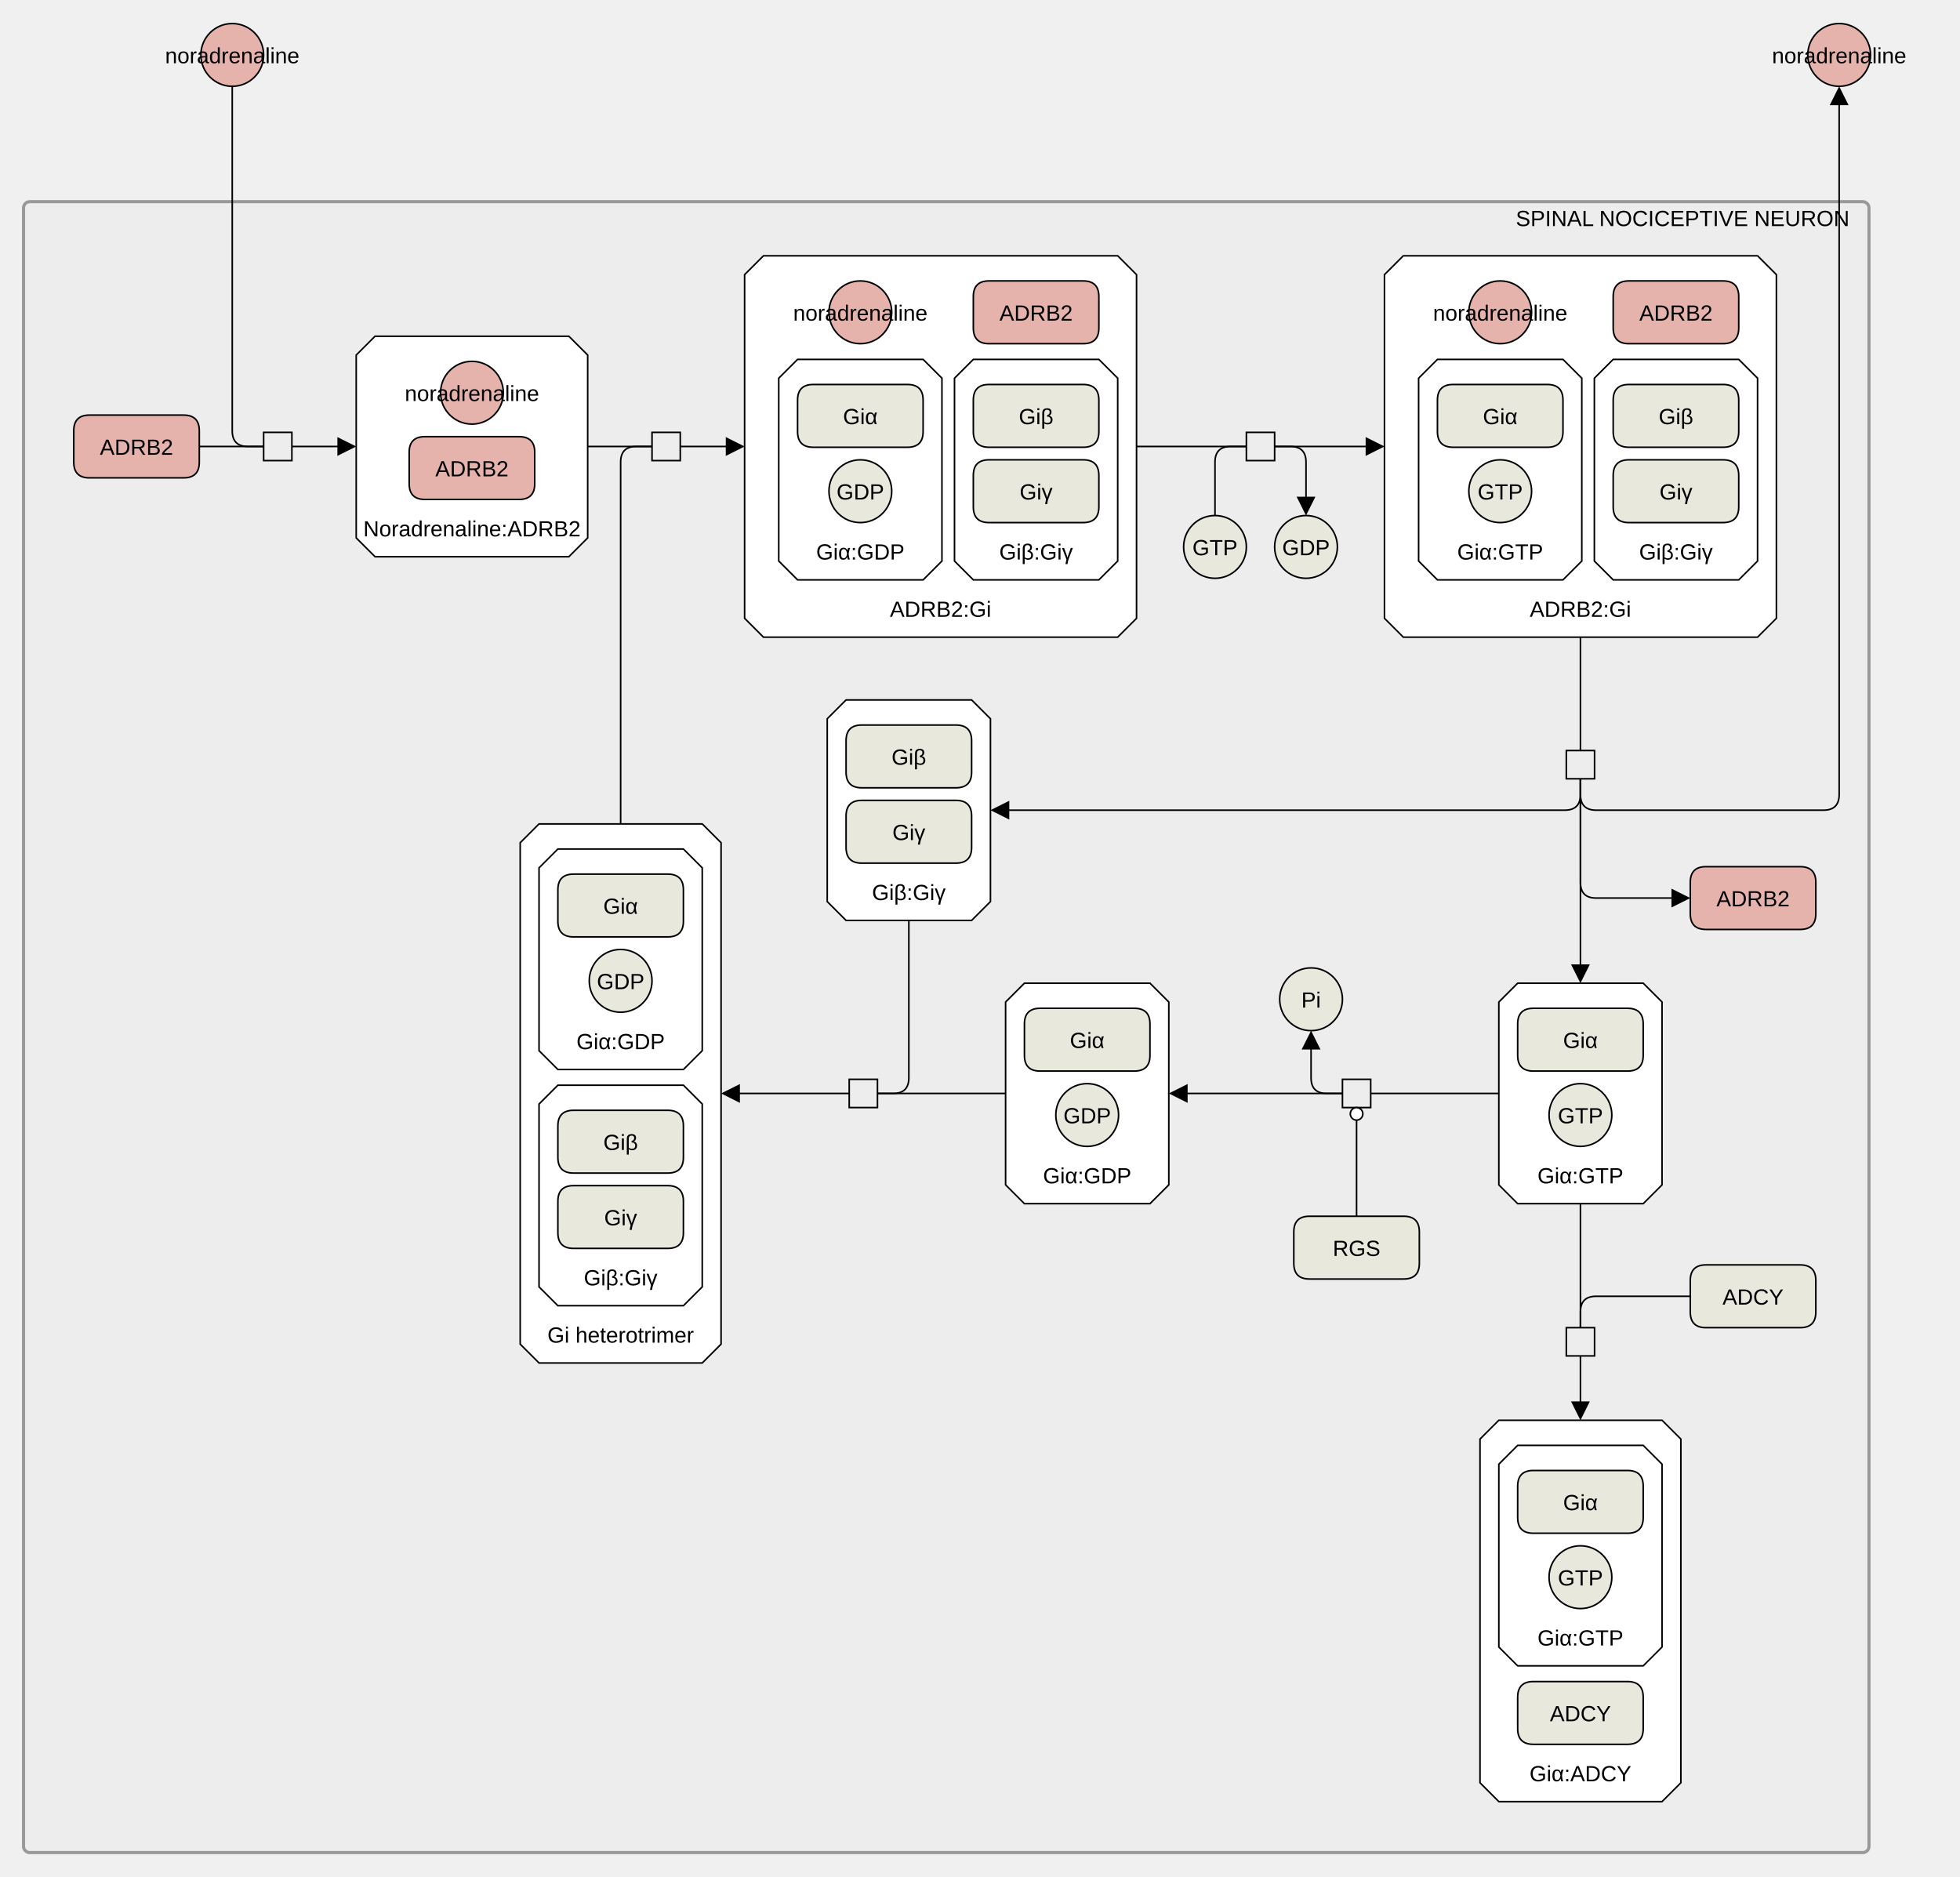
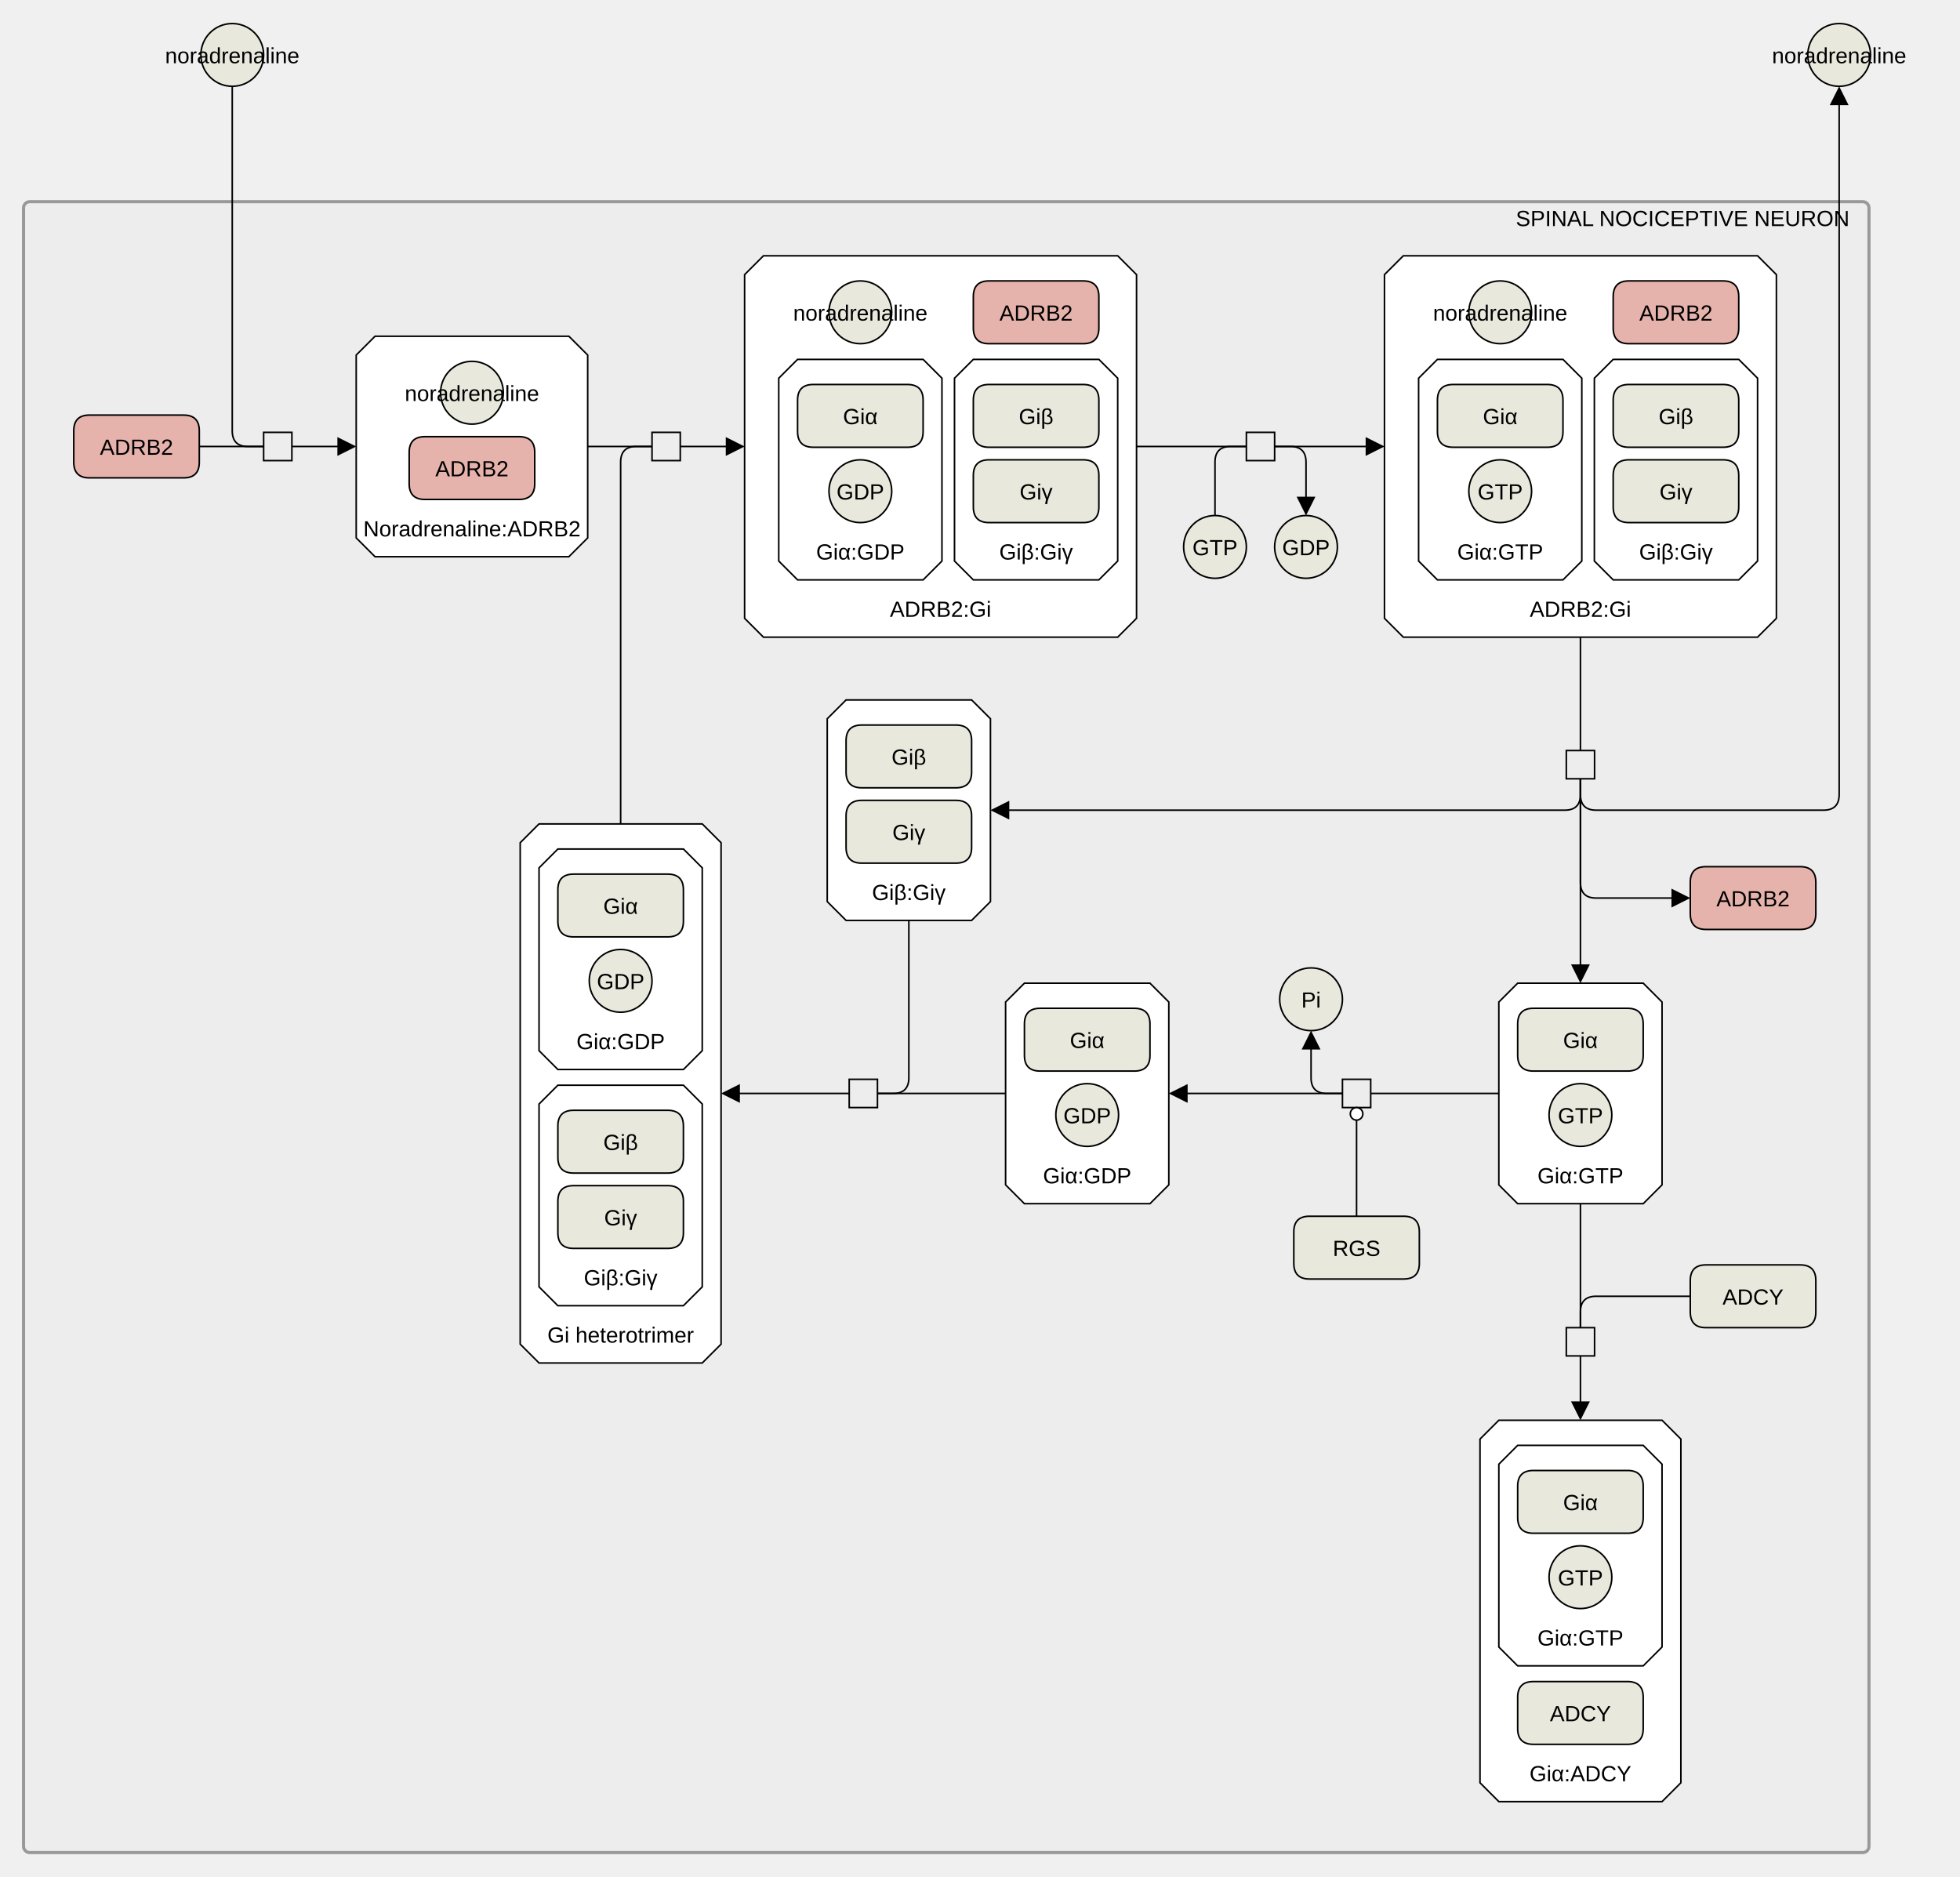
<svg xmlns="http://www.w3.org/2000/svg" width="1249" height="1196" viewBox="0 0 1249 1196" stroke-linecap="butt" stroke-miterlimit="10">
  <g transform="translate(-25,-25)">
    <path d="M40 157.5 C40 155.291 41.791 153.5 44 153.5 L1212 153.5 C1214.209 153.5 1216 155.291 1216 157.5 L1216 1201.5 C1216 1203.709 1214.209 1205.5 1212 1205.5 L44 1205.5 C41.791 1205.5 40 1203.709 40 1201.5 Z" fill="#999999" fill-opacity="0.031" stroke="none" />
    <path d="M40 157.5 C40 155.291 41.791 153.5 44 153.5 L1212 153.5 C1214.209 153.5 1216 155.291 1216 157.5 L1216 1201.5 C1216 1203.709 1214.209 1205.5 1212 1205.5 L44 1205.5 C41.791 1205.5 40 1203.709 40 1201.5 Z" fill="none" stroke="#999999" stroke-width="2" />
    <text x="1097.25" y="169.041" text-anchor="middle" font-family="'Dialog', Arial, Helvetica, sans-serif" font-size="14" fill="#000000" stroke="none" xml:space="preserve">SPINAL NOCICEPTIVE NEURON</text>
    <path d="M980.125 930 L1084.125 930 L1096.125 942 L1096.125 1161 L1084.125 1173 L980.125 1173 L968.125 1161 L968.125 942 Z" fill="#FFFFFF" stroke="none" />
    <path d="M980.125 930 L1084.125 930 L1096.125 942 L1096.125 1161 L1084.125 1173 L980.125 1173 L968.125 1161 L968.125 942 Z" fill="none" stroke="#000000" />
    <text x="1032.125" y="1160.041" text-anchor="middle" font-family="'Dialog', Arial, Helvetica, sans-serif" font-size="14" fill="#000000" stroke="none" xml:space="preserve">Giα:ADCY</text>
    <path d="M992.125 1106.5 Q992.125 1096.5 1002.125 1096.5 L1062.125 1096.5 Q1072.125 1096.5 1072.125 1106.5 L1072.125 1126.5 Q1072.125 1136.5 1062.125 1136.5 L1002.125 1136.5 Q992.125 1136.5 992.125 1126.5 Z" fill="#E8E8DD" stroke="none" />
    <path d="M992.125 1106.5 Q992.125 1096.5 1002.125 1096.5 L1062.125 1096.5 Q1072.125 1096.5 1072.125 1106.5 L1072.125 1126.5 Q1072.125 1136.5 1062.125 1136.5 L1002.125 1136.5 Q992.125 1136.5 992.125 1126.5 Z" fill="none" stroke="#000000" />
    <text x="1032.125" y="1121.791" text-anchor="middle" font-family="'Dialog', Arial, Helvetica, sans-serif" font-size="14" fill="#000000" stroke="none" xml:space="preserve">ADCY</text>
    <path d="M992.125 946 L1072.125 946 L1084.125 958 L1084.125 1074.5 L1072.125 1086.5 L992.125 1086.5 L980.125 1074.5 L980.125 958 Z" fill="#FFFFFF" stroke="none" />
    <path d="M992.125 946 L1072.125 946 L1084.125 958 L1084.125 1074.5 L1072.125 1086.5 L992.125 1086.5 L980.125 1074.5 L980.125 958 Z" fill="none" stroke="#000000" />
    <text x="1032.125" y="1073.541" text-anchor="middle" font-family="'Dialog', Arial, Helvetica, sans-serif" font-size="14" fill="#000000" stroke="none" xml:space="preserve">Giα:GTP</text>
    <path d="M992.125 972 Q992.125 962 1002.125 962 L1062.125 962 Q1072.125 962 1072.125 972 L1072.125 992 Q1072.125 1002 1062.125 1002 L1002.125 1002 Q992.125 1002 992.125 992 Z" fill="#E8E8DD" stroke="none" />
    <path d="M992.125 972 Q992.125 962 1002.125 962 L1062.125 962 Q1072.125 962 1072.125 972 L1072.125 992 Q1072.125 1002 1062.125 1002 L1002.125 1002 Q992.125 1002 992.125 992 Z" fill="none" stroke="#000000" />
    <text x="1032.125" y="987.291" text-anchor="middle" font-family="'Dialog', Arial, Helvetica, sans-serif" font-size="14" fill="#000000" stroke="none" xml:space="preserve">Giα</text>
    <path d="M1012.125 1030 C1012.125 1018.954 1021.079 1010 1032.125 1010 L1032.125 1010 C1043.171 1010 1052.125 1018.954 1052.125 1030 L1052.125 1030 C1052.125 1041.046 1043.171 1050 1032.125 1050 L1032.125 1050 C1021.079 1050 1012.125 1041.046 1012.125 1030 Z" fill="#E8E8DD" stroke="none" />
    <path d="M1012.125 1030 C1012.125 1018.954 1021.079 1010 1032.125 1010 L1032.125 1010 C1043.171 1010 1052.125 1018.954 1052.125 1030 L1052.125 1030 C1052.125 1041.046 1043.171 1050 1032.125 1050 L1032.125 1050 C1021.079 1050 1012.125 1041.046 1012.125 1030 Z" fill="none" stroke="#000000" />
    <text x="1032.125" y="1035.291" text-anchor="middle" font-family="'Dialog', Arial, Helvetica, sans-serif" font-size="14" fill="#000000" stroke="none" xml:space="preserve">GTP</text>
    <path d="M264 239.25 L387.5 239.25 L399.5 251.25 L399.5 367.75 L387.5 379.75 L264 379.75 L252 367.75 L252 251.25 Z" fill="#FFFFFF" stroke="none" />
    <path d="M264 239.25 L387.5 239.25 L399.5 251.25 L399.5 367.75 L387.5 379.75 L264 379.75 L252 367.75 L252 251.25 Z" fill="none" stroke="#000000" />
    <text x="325.75" y="366.791" text-anchor="middle" font-family="'Dialog', Arial, Helvetica, sans-serif" font-size="14" fill="#000000" stroke="none" xml:space="preserve">Noradrenaline:ADRB2</text>
-     <path d="M305.75 275.25 C305.75 264.204 314.704 255.25 325.75 255.25 L325.75 255.25 C336.796 255.25 345.75 264.204 345.75 275.25 L345.75 275.25 C345.75 286.296 336.796 295.25 325.75 295.25 L325.75 295.25 C314.704 295.25 305.75 286.296 305.75 275.25 Z" fill="#E6B3AC" stroke="none" />
+     <path d="M305.75 275.25 C305.75 264.204 314.704 255.25 325.75 255.25 L325.75 255.25 C336.796 255.25 345.75 264.204 345.75 275.25 L345.75 275.25 C345.75 286.296 336.796 295.25 325.75 295.25 L325.75 295.25 C314.704 295.25 305.75 286.296 305.75 275.25 Z" fill="#E8E8DD" stroke="none" />
    <path d="M305.75 275.25 C305.75 264.204 314.704 255.25 325.75 255.25 L325.75 255.25 C336.796 255.25 345.75 264.204 345.75 275.25 L345.75 275.25 C345.75 286.296 336.796 295.25 325.75 295.25 L325.75 295.25 C314.704 295.25 305.75 286.296 305.75 275.25 Z" fill="none" stroke="#000000" />
    <text x="325.75" y="280.541" text-anchor="middle" font-family="'Dialog', Arial, Helvetica, sans-serif" font-size="14" fill="#000000" stroke="none" xml:space="preserve">noradrenaline</text>
    <path d="M285.75 313.25 Q285.75 303.25 295.75 303.25 L355.75 303.25 Q365.75 303.25 365.75 313.25 L365.75 333.25 Q365.75 343.25 355.75 343.25 L295.75 343.25 Q285.75 343.25 285.75 333.25 Z" fill="#E6B3AC" stroke="none" />
    <path d="M285.75 313.25 Q285.75 303.25 295.75 303.25 L355.75 303.25 Q365.75 303.25 365.75 313.25 L365.75 333.25 Q365.75 343.25 355.75 343.25 L295.75 343.25 Q285.75 343.25 285.75 333.25 Z" fill="none" stroke="#000000" />
    <text x="325.75" y="328.541" text-anchor="middle" font-family="'Dialog', Arial, Helvetica, sans-serif" font-size="14" fill="#000000" stroke="none" xml:space="preserve">ADRB2</text>
    <path d="M564.156 471 L644.156 471 L656.156 483 L656.156 599.5 L644.156 611.5 L564.156 611.5 L552.156 599.5 L552.156 483 Z" fill="#FFFFFF" stroke="none" />
    <path d="M564.156 471 L644.156 471 L656.156 483 L656.156 599.5 L644.156 611.5 L564.156 611.5 L552.156 599.5 L552.156 483 Z" fill="none" stroke="#000000" />
    <text x="604.156" y="598.541" text-anchor="middle" font-family="'Dialog', Arial, Helvetica, sans-serif" font-size="14" fill="#000000" stroke="none" xml:space="preserve">Giβ:Giγ</text>
    <path d="M564.156 497 Q564.156 487 574.156 487 L634.156 487 Q644.156 487 644.156 497 L644.156 517 Q644.156 527 634.156 527 L574.156 527 Q564.156 527 564.156 517 Z" fill="#E8E8DD" stroke="none" />
    <path d="M564.156 497 Q564.156 487 574.156 487 L634.156 487 Q644.156 487 644.156 497 L644.156 517 Q644.156 527 634.156 527 L574.156 527 Q564.156 527 564.156 517 Z" fill="none" stroke="#000000" />
    <text x="604.156" y="512.291" text-anchor="middle" font-family="'Dialog', Arial, Helvetica, sans-serif" font-size="14" fill="#000000" stroke="none" xml:space="preserve">Giβ</text>
    <path d="M564.156 545 Q564.156 535 574.156 535 L634.156 535 Q644.156 535 644.156 545 L644.156 565 Q644.156 575 634.156 575 L574.156 575 Q564.156 575 564.156 565 Z" fill="#E8E8DD" stroke="none" />
    <path d="M564.156 545 Q564.156 535 574.156 535 L634.156 535 Q644.156 535 644.156 545 L644.156 565 Q644.156 575 634.156 575 L574.156 575 Q564.156 575 564.156 565 Z" fill="none" stroke="#000000" />
    <text x="604.156" y="560.291" text-anchor="middle" font-family="'Dialog', Arial, Helvetica, sans-serif" font-size="14" fill="#000000" stroke="none" xml:space="preserve">Giγ</text>
    <path d="M511.5 188 L737.25 188 L749.25 200 L749.25 419 L737.25 431 L511.5 431 L499.5 419 L499.5 200 Z" fill="#FFFFFF" stroke="none" />
    <path d="M511.5 188 L737.25 188 L749.25 200 L749.25 419 L737.25 431 L511.5 431 L499.5 419 L499.5 200 Z" fill="none" stroke="#000000" />
    <text x="624.375" y="418.041" text-anchor="middle" font-family="'Dialog', Arial, Helvetica, sans-serif" font-size="14" fill="#000000" stroke="none" xml:space="preserve">ADRB2:Gi</text>
    <path d="M533.25 254 L613.25 254 L625.25 266 L625.25 382.5 L613.25 394.5 L533.25 394.5 L521.25 382.5 L521.25 266 Z" fill="#FFFFFF" stroke="none" />
    <path d="M533.25 254 L613.25 254 L625.25 266 L625.25 382.5 L613.25 394.5 L533.25 394.5 L521.25 382.5 L521.25 266 Z" fill="none" stroke="#000000" />
    <text x="573.25" y="381.541" text-anchor="middle" font-family="'Dialog', Arial, Helvetica, sans-serif" font-size="14" fill="#000000" stroke="none" xml:space="preserve">Giα:GDP</text>
    <path d="M533.25 280 Q533.25 270 543.25 270 L603.25 270 Q613.25 270 613.25 280 L613.25 300 Q613.25 310 603.25 310 L543.25 310 Q533.25 310 533.25 300 Z" fill="#E8E8DD" stroke="none" />
    <path d="M533.25 280 Q533.25 270 543.25 270 L603.25 270 Q613.25 270 613.25 280 L613.25 300 Q613.25 310 603.25 310 L543.25 310 Q533.25 310 533.25 300 Z" fill="none" stroke="#000000" />
    <text x="573.25" y="295.291" text-anchor="middle" font-family="'Dialog', Arial, Helvetica, sans-serif" font-size="14" fill="#000000" stroke="none" xml:space="preserve">Giα</text>
    <path d="M553.25 338 C553.25 326.954 562.204 318 573.25 318 L573.25 318 C584.296 318 593.25 326.954 593.25 338 L593.25 338 C593.25 349.046 584.296 358 573.25 358 L573.25 358 C562.204 358 553.25 349.046 553.25 338 Z" fill="#E8E8DD" stroke="none" />
    <path d="M553.25 338 C553.25 326.954 562.204 318 573.25 318 L573.25 318 C584.296 318 593.25 326.954 593.25 338 L593.25 338 C593.25 349.046 584.296 358 573.25 358 L573.25 358 C562.204 358 553.25 349.046 553.25 338 Z" fill="none" stroke="#000000" />
    <text x="573.25" y="343.291" text-anchor="middle" font-family="'Dialog', Arial, Helvetica, sans-serif" font-size="14" fill="#000000" stroke="none" xml:space="preserve">GDP</text>
    <path d="M645.25 254 L725.25 254 L737.25 266 L737.25 382.5 L725.25 394.5 L645.25 394.5 L633.25 382.5 L633.25 266 Z" fill="#FFFFFF" stroke="none" />
    <path d="M645.25 254 L725.25 254 L737.25 266 L737.25 382.5 L725.25 394.5 L645.25 394.5 L633.25 382.5 L633.25 266 Z" fill="none" stroke="#000000" />
    <text x="685.25" y="381.541" text-anchor="middle" font-family="'Dialog', Arial, Helvetica, sans-serif" font-size="14" fill="#000000" stroke="none" xml:space="preserve">Giβ:Giγ</text>
    <path d="M645.25 280 Q645.25 270 655.25 270 L715.25 270 Q725.25 270 725.25 280 L725.25 300 Q725.25 310 715.25 310 L655.25 310 Q645.25 310 645.25 300 Z" fill="#E8E8DD" stroke="none" />
    <path d="M645.25 280 Q645.25 270 655.25 270 L715.25 270 Q725.25 270 725.25 280 L725.25 300 Q725.25 310 715.25 310 L655.25 310 Q645.25 310 645.25 300 Z" fill="none" stroke="#000000" />
    <text x="685.25" y="295.291" text-anchor="middle" font-family="'Dialog', Arial, Helvetica, sans-serif" font-size="14" fill="#000000" stroke="none" xml:space="preserve">Giβ</text>
    <path d="M645.25 328 Q645.25 318 655.25 318 L715.25 318 Q725.25 318 725.25 328 L725.25 348 Q725.25 358 715.25 358 L655.25 358 Q645.25 358 645.25 348 Z" fill="#E8E8DD" stroke="none" />
    <path d="M645.25 328 Q645.25 318 655.25 318 L715.25 318 Q725.25 318 725.25 328 L725.25 348 Q725.25 358 715.25 358 L655.25 358 Q645.25 358 645.25 348 Z" fill="none" stroke="#000000" />
    <text x="685.25" y="343.291" text-anchor="middle" font-family="'Dialog', Arial, Helvetica, sans-serif" font-size="14" fill="#000000" stroke="none" xml:space="preserve">Giγ</text>
-     <path d="M553.25 224 C553.25 212.954 562.204 204 573.25 204 L573.25 204 C584.296 204 593.25 212.954 593.25 224 L593.25 224 C593.25 235.046 584.296 244 573.25 244 L573.25 244 C562.204 244 553.25 235.046 553.25 224 Z" fill="#E6B3AC" stroke="none" />
+     <path d="M553.25 224 C553.25 212.954 562.204 204 573.25 204 L573.25 204 C584.296 204 593.25 212.954 593.25 224 L593.25 224 C593.25 235.046 584.296 244 573.25 244 L573.25 244 C562.204 244 553.25 235.046 553.25 224 Z" fill="#E8E8DD" stroke="none" />
    <path d="M553.25 224 C553.25 212.954 562.204 204 573.25 204 L573.25 204 C584.296 204 593.25 212.954 593.25 224 L593.25 224 C593.25 235.046 584.296 244 573.25 244 L573.25 244 C562.204 244 553.25 235.046 553.25 224 Z" fill="none" stroke="#000000" />
    <text x="573.25" y="229.291" text-anchor="middle" font-family="'Dialog', Arial, Helvetica, sans-serif" font-size="14" fill="#000000" stroke="none" xml:space="preserve">noradrenaline</text>
    <path d="M645.25 214 Q645.25 204 655.25 204 L715.25 204 Q725.25 204 725.25 214 L725.25 234 Q725.25 244 715.25 244 L655.25 244 Q645.25 244 645.25 234 Z" fill="#E6B3AC" stroke="none" />
    <path d="M645.25 214 Q645.25 204 655.25 204 L715.25 204 Q725.25 204 725.25 214 L725.25 234 Q725.25 244 715.25 244 L655.25 244 Q645.25 244 645.25 234 Z" fill="none" stroke="#000000" />
    <text x="685.25" y="229.291" text-anchor="middle" font-family="'Dialog', Arial, Helvetica, sans-serif" font-size="14" fill="#000000" stroke="none" xml:space="preserve">ADRB2</text>
    <path d="M368.5 550 L472.5 550 L484.5 562 L484.5 881.5 L472.5 893.5 L368.5 893.5 L356.5 881.5 L356.5 562 Z" fill="#FFFFFF" stroke="none" />
    <path d="M368.5 550 L472.5 550 L484.5 562 L484.5 881.5 L472.5 893.5 L368.5 893.5 L356.5 881.5 L356.5 562 Z" fill="none" stroke="#000000" />
    <text x="420.5" y="880.541" text-anchor="middle" font-family="'Dialog', Arial, Helvetica, sans-serif" font-size="14" fill="#000000" stroke="none" xml:space="preserve">Gi heterotrimer</text>
    <path d="M380.5 566 L460.5 566 L472.5 578 L472.5 694.5 L460.5 706.5 L380.5 706.5 L368.5 694.5 L368.5 578 Z" fill="#FFFFFF" stroke="none" />
    <path d="M380.5 566 L460.5 566 L472.5 578 L472.5 694.5 L460.5 706.5 L380.5 706.5 L368.5 694.5 L368.5 578 Z" fill="none" stroke="#000000" />
    <text x="420.5" y="693.541" text-anchor="middle" font-family="'Dialog', Arial, Helvetica, sans-serif" font-size="14" fill="#000000" stroke="none" xml:space="preserve">Giα:GDP</text>
    <path d="M380.5 592 Q380.5 582 390.5 582 L450.5 582 Q460.5 582 460.5 592 L460.5 612 Q460.5 622 450.5 622 L390.5 622 Q380.5 622 380.5 612 Z" fill="#E8E8DD" stroke="none" />
    <path d="M380.5 592 Q380.5 582 390.5 582 L450.5 582 Q460.5 582 460.5 592 L460.5 612 Q460.5 622 450.5 622 L390.5 622 Q380.5 622 380.5 612 Z" fill="none" stroke="#000000" />
    <text x="420.5" y="607.291" text-anchor="middle" font-family="'Dialog', Arial, Helvetica, sans-serif" font-size="14" fill="#000000" stroke="none" xml:space="preserve">Giα</text>
    <path d="M400.5 650 C400.5 638.954 409.454 630 420.5 630 L420.5 630 C431.546 630 440.5 638.954 440.5 650 L440.5 650 C440.5 661.046 431.546 670 420.5 670 L420.5 670 C409.454 670 400.5 661.046 400.5 650 Z" fill="#E8E8DD" stroke="none" />
    <path d="M400.5 650 C400.5 638.954 409.454 630 420.5 630 L420.5 630 C431.546 630 440.5 638.954 440.5 650 L440.5 650 C440.5 661.046 431.546 670 420.5 670 L420.5 670 C409.454 670 400.5 661.046 400.5 650 Z" fill="none" stroke="#000000" />
    <text x="420.5" y="655.291" text-anchor="middle" font-family="'Dialog', Arial, Helvetica, sans-serif" font-size="14" fill="#000000" stroke="none" xml:space="preserve">GDP</text>
    <path d="M380.5 716.5 L460.5 716.5 L472.5 728.5 L472.5 845 L460.5 857 L380.5 857 L368.5 845 L368.5 728.5 Z" fill="#FFFFFF" stroke="none" />
    <path d="M380.5 716.5 L460.5 716.5 L472.5 728.5 L472.5 845 L460.5 857 L380.5 857 L368.5 845 L368.5 728.5 Z" fill="none" stroke="#000000" />
    <text x="420.5" y="844.041" text-anchor="middle" font-family="'Dialog', Arial, Helvetica, sans-serif" font-size="14" fill="#000000" stroke="none" xml:space="preserve">Giβ:Giγ</text>
    <path d="M380.5 742.5 Q380.5 732.5 390.5 732.5 L450.5 732.5 Q460.5 732.5 460.5 742.5 L460.5 762.5 Q460.5 772.5 450.5 772.5 L390.5 772.5 Q380.5 772.5 380.5 762.5 Z" fill="#E8E8DD" stroke="none" />
    <path d="M380.5 742.5 Q380.5 732.5 390.5 732.5 L450.5 732.5 Q460.5 732.5 460.5 742.5 L460.5 762.5 Q460.5 772.5 450.5 772.5 L390.5 772.5 Q380.5 772.5 380.5 762.5 Z" fill="none" stroke="#000000" />
    <text x="420.5" y="757.791" text-anchor="middle" font-family="'Dialog', Arial, Helvetica, sans-serif" font-size="14" fill="#000000" stroke="none" xml:space="preserve">Giβ</text>
    <path d="M380.5 790.5 Q380.5 780.5 390.5 780.5 L450.5 780.5 Q460.5 780.5 460.5 790.5 L460.5 810.5 Q460.5 820.5 450.5 820.5 L390.5 820.5 Q380.5 820.5 380.5 810.5 Z" fill="#E8E8DD" stroke="none" />
    <path d="M380.5 790.5 Q380.5 780.5 390.5 780.5 L450.5 780.5 Q460.5 780.5 460.5 790.5 L460.5 810.5 Q460.5 820.5 450.5 820.5 L390.5 820.5 Q380.5 820.5 380.5 810.5 Z" fill="none" stroke="#000000" />
    <text x="420.5" y="805.791" text-anchor="middle" font-family="'Dialog', Arial, Helvetica, sans-serif" font-size="14" fill="#000000" stroke="none" xml:space="preserve">Giγ</text>
    <path d="M919.25 188 L1145 188 L1157 200 L1157 419 L1145 431 L919.25 431 L907.25 419 L907.25 200 Z" fill="#FFFFFF" stroke="none" />
    <path d="M919.25 188 L1145 188 L1157 200 L1157 419 L1145 431 L919.25 431 L907.25 419 L907.25 200 Z" fill="none" stroke="#000000" />
    <text x="1032.125" y="418.041" text-anchor="middle" font-family="'Dialog', Arial, Helvetica, sans-serif" font-size="14" fill="#000000" stroke="none" xml:space="preserve">ADRB2:Gi</text>
    <path d="M1053 254 L1133 254 L1145 266 L1145 382.5 L1133 394.5 L1053 394.5 L1041 382.5 L1041 266 Z" fill="#FFFFFF" stroke="none" />
    <path d="M1053 254 L1133 254 L1145 266 L1145 382.5 L1133 394.5 L1053 394.5 L1041 382.5 L1041 266 Z" fill="none" stroke="#000000" />
    <text x="1093" y="381.541" text-anchor="middle" font-family="'Dialog', Arial, Helvetica, sans-serif" font-size="14" fill="#000000" stroke="none" xml:space="preserve">Giβ:Giγ</text>
    <path d="M1053 280 Q1053 270 1063 270 L1123 270 Q1133 270 1133 280 L1133 300 Q1133 310 1123 310 L1063 310 Q1053 310 1053 300 Z" fill="#E8E8DD" stroke="none" />
    <path d="M1053 280 Q1053 270 1063 270 L1123 270 Q1133 270 1133 280 L1133 300 Q1133 310 1123 310 L1063 310 Q1053 310 1053 300 Z" fill="none" stroke="#000000" />
    <text x="1093" y="295.291" text-anchor="middle" font-family="'Dialog', Arial, Helvetica, sans-serif" font-size="14" fill="#000000" stroke="none" xml:space="preserve">Giβ</text>
    <path d="M1053 328 Q1053 318 1063 318 L1123 318 Q1133 318 1133 328 L1133 348 Q1133 358 1123 358 L1063 358 Q1053 358 1053 348 Z" fill="#E8E8DD" stroke="none" />
    <path d="M1053 328 Q1053 318 1063 318 L1123 318 Q1133 318 1133 328 L1133 348 Q1133 358 1123 358 L1063 358 Q1053 358 1053 348 Z" fill="none" stroke="#000000" />
    <text x="1093" y="343.291" text-anchor="middle" font-family="'Dialog', Arial, Helvetica, sans-serif" font-size="14" fill="#000000" stroke="none" xml:space="preserve">Giγ</text>
    <path d="M941 254 L1021 254 L1033 266 L1033 382.5 L1021 394.5 L941 394.5 L929 382.5 L929 266 Z" fill="#FFFFFF" stroke="none" />
    <path d="M941 254 L1021 254 L1033 266 L1033 382.5 L1021 394.5 L941 394.5 L929 382.5 L929 266 Z" fill="none" stroke="#000000" />
    <text x="981" y="381.541" text-anchor="middle" font-family="'Dialog', Arial, Helvetica, sans-serif" font-size="14" fill="#000000" stroke="none" xml:space="preserve">Giα:GTP</text>
    <path d="M941 280 Q941 270 951 270 L1011 270 Q1021 270 1021 280 L1021 300 Q1021 310 1011 310 L951 310 Q941 310 941 300 Z" fill="#E8E8DD" stroke="none" />
    <path d="M941 280 Q941 270 951 270 L1011 270 Q1021 270 1021 280 L1021 300 Q1021 310 1011 310 L951 310 Q941 310 941 300 Z" fill="none" stroke="#000000" />
    <text x="981" y="295.291" text-anchor="middle" font-family="'Dialog', Arial, Helvetica, sans-serif" font-size="14" fill="#000000" stroke="none" xml:space="preserve">Giα</text>
    <path d="M961 338 C961 326.954 969.954 318 981 318 L981 318 C992.046 318 1001 326.954 1001 338 L1001 338 C1001 349.046 992.046 358 981 358 L981 358 C969.954 358 961 349.046 961 338 Z" fill="#E8E8DD" stroke="none" />
    <path d="M961 338 C961 326.954 969.954 318 981 318 L981 318 C992.046 318 1001 326.954 1001 338 L1001 338 C1001 349.046 992.046 358 981 358 L981 358 C969.954 358 961 349.046 961 338 Z" fill="none" stroke="#000000" />
    <text x="981" y="343.291" text-anchor="middle" font-family="'Dialog', Arial, Helvetica, sans-serif" font-size="14" fill="#000000" stroke="none" xml:space="preserve">GTP</text>
-     <path d="M961 224 C961 212.954 969.954 204 981 204 L981 204 C992.046 204 1001 212.954 1001 224 L1001 224 C1001 235.046 992.046 244 981 244 L981 244 C969.954 244 961 235.046 961 224 Z" fill="#E6B3AC" stroke="none" />
+     <path d="M961 224 C961 212.954 969.954 204 981 204 L981 204 C992.046 204 1001 212.954 1001 224 L1001 224 C1001 235.046 992.046 244 981 244 L981 244 C969.954 244 961 235.046 961 224 Z" fill="#E8E8DD" stroke="none" />
    <path d="M961 224 C961 212.954 969.954 204 981 204 L981 204 C992.046 204 1001 212.954 1001 224 L1001 224 C1001 235.046 992.046 244 981 244 L981 244 C969.954 244 961 235.046 961 224 Z" fill="none" stroke="#000000" />
    <text x="981" y="229.291" text-anchor="middle" font-family="'Dialog', Arial, Helvetica, sans-serif" font-size="14" fill="#000000" stroke="none" xml:space="preserve">noradrenaline</text>
    <path d="M1053 214 Q1053 204 1063 204 L1123 204 Q1133 204 1133 214 L1133 234 Q1133 244 1123 244 L1063 244 Q1053 244 1053 234 Z" fill="#E6B3AC" stroke="none" />
    <path d="M1053 214 Q1053 204 1063 204 L1123 204 Q1133 204 1133 214 L1133 234 Q1133 244 1123 244 L1063 244 Q1053 244 1053 234 Z" fill="none" stroke="#000000" />
    <text x="1093" y="229.291" text-anchor="middle" font-family="'Dialog', Arial, Helvetica, sans-serif" font-size="14" fill="#000000" stroke="none" xml:space="preserve">ADRB2</text>
    <path d="M72 299.5 Q72 289.5 82 289.5 L142 289.5 Q152 289.5 152 299.5 L152 319.5 Q152 329.5 142 329.5 L82 329.5 Q72 329.5 72 319.5 Z" fill="#E6B3AC" stroke="none" />
    <path d="M72 299.5 Q72 289.5 82 289.5 L142 289.5 Q152 289.5 152 299.5 L152 319.5 Q152 329.5 142 329.5 L82 329.5 Q72 329.5 72 319.5 Z" fill="none" stroke="#000000" />
    <text x="112" y="314.791" text-anchor="middle" font-family="'Dialog', Arial, Helvetica, sans-serif" font-size="14" fill="#000000" stroke="none" xml:space="preserve">ADRB2</text>
    <path d="M779.25 373.5 C779.25 362.454 788.204 353.5 799.25 353.5 L799.25 353.5 C810.296 353.5 819.25 362.454 819.25 373.5 L819.25 373.5 C819.25 384.546 810.296 393.5 799.25 393.5 L799.25 393.5 C788.204 393.5 779.25 384.546 779.25 373.5 Z" fill="#E8E8DD" stroke="none" />
    <path d="M779.25 373.5 C779.25 362.454 788.204 353.5 799.25 353.5 L799.25 353.5 C810.296 353.5 819.25 362.454 819.25 373.5 L819.25 373.5 C819.25 384.546 810.296 393.5 799.25 393.5 L799.25 393.5 C788.204 393.5 779.25 384.546 779.25 373.5 Z" fill="none" stroke="#000000" />
    <text x="799.25" y="378.791" text-anchor="middle" font-family="'Dialog', Arial, Helvetica, sans-serif" font-size="14" fill="#000000" stroke="none" xml:space="preserve">GTP</text>
    <path d="M840.469 661.75 C840.469 650.704 849.423 641.75 860.469 641.75 L860.469 641.75 C871.515 641.75 880.469 650.704 880.469 661.75 L880.469 661.75 C880.469 672.796 871.515 681.75 860.469 681.75 L860.469 681.75 C849.423 681.75 840.469 672.796 840.469 661.75 Z" fill="#E8E8DD" stroke="none" />
    <path d="M840.469 661.75 C840.469 650.704 849.423 641.75 860.469 641.75 L860.469 641.75 C871.515 641.75 880.469 650.704 880.469 661.75 L880.469 661.75 C880.469 672.796 871.515 681.75 860.469 681.75 L860.469 681.75 C849.423 681.75 840.469 672.796 840.469 661.75 Z" fill="none" stroke="#000000" />
    <text x="860.469" y="667.041" text-anchor="middle" font-family="'Dialog', Arial, Helvetica, sans-serif" font-size="14" fill="#000000" stroke="none" xml:space="preserve">Pi</text>
    <path d="M837.25 373.5 C837.25 362.454 846.204 353.5 857.25 353.5 L857.25 353.5 C868.296 353.5 877.25 362.454 877.25 373.5 L877.25 373.5 C877.25 384.546 868.296 393.5 857.25 393.5 L857.25 393.5 C846.204 393.5 837.25 384.546 837.25 373.5 Z" fill="#E8E8DD" stroke="none" />
    <path d="M837.25 373.5 C837.25 362.454 846.204 353.5 857.25 353.5 L857.25 353.5 C868.296 353.5 877.25 362.454 877.25 373.5 L877.25 373.5 C877.25 384.546 868.296 393.5 857.25 393.5 L857.25 393.5 C846.204 393.5 837.25 384.546 837.25 373.5 Z" fill="none" stroke="#000000" />
    <text x="857.25" y="378.791" text-anchor="middle" font-family="'Dialog', Arial, Helvetica, sans-serif" font-size="14" fill="#000000" stroke="none" xml:space="preserve">GDP</text>
    <path d="M677.812 651.5 L757.812 651.5 L769.812 663.5 L769.812 780 L757.812 792 L677.812 792 L665.812 780 L665.812 663.5 Z" fill="#FFFFFF" stroke="none" />
    <path d="M677.812 651.5 L757.812 651.5 L769.812 663.5 L769.812 780 L757.812 792 L677.812 792 L665.812 780 L665.812 663.5 Z" fill="none" stroke="#000000" />
    <text x="717.812" y="779.041" text-anchor="middle" font-family="'Dialog', Arial, Helvetica, sans-serif" font-size="14" fill="#000000" stroke="none" xml:space="preserve">Giα:GDP</text>
    <path d="M677.812 677.5 Q677.812 667.5 687.812 667.5 L747.812 667.5 Q757.812 667.5 757.812 677.5 L757.812 697.5 Q757.812 707.5 747.812 707.5 L687.812 707.5 Q677.812 707.5 677.812 697.5 Z" fill="#E8E8DD" stroke="none" />
    <path d="M677.812 677.5 Q677.812 667.5 687.812 667.5 L747.812 667.5 Q757.812 667.5 757.812 677.5 L757.812 697.5 Q757.812 707.5 747.812 707.5 L687.812 707.5 Q677.812 707.5 677.812 697.5 Z" fill="none" stroke="#000000" />
    <text x="717.812" y="692.791" text-anchor="middle" font-family="'Dialog', Arial, Helvetica, sans-serif" font-size="14" fill="#000000" stroke="none" xml:space="preserve">Giα</text>
    <path d="M697.812 735.5 C697.812 724.454 706.766 715.5 717.812 715.5 L717.812 715.5 C728.859 715.5 737.812 724.454 737.812 735.5 L737.812 735.5 C737.812 746.546 728.859 755.5 717.812 755.5 L717.812 755.5 C706.766 755.5 697.812 746.546 697.812 735.5 Z" fill="#E8E8DD" stroke="none" />
    <path d="M697.812 735.5 C697.812 724.454 706.766 715.5 717.812 715.5 L717.812 715.5 C728.859 715.5 737.812 724.454 737.812 735.5 L737.812 735.5 C737.812 746.546 728.859 755.5 717.812 755.5 L717.812 755.5 C706.766 755.5 697.812 746.546 697.812 735.5 Z" fill="none" stroke="#000000" />
    <text x="717.812" y="740.791" text-anchor="middle" font-family="'Dialog', Arial, Helvetica, sans-serif" font-size="14" fill="#000000" stroke="none" xml:space="preserve">GDP</text>
    <path d="M992.125 651.5 L1072.125 651.5 L1084.125 663.5 L1084.125 780 L1072.125 792 L992.125 792 L980.125 780 L980.125 663.5 Z" fill="#FFFFFF" stroke="none" />
    <path d="M992.125 651.5 L1072.125 651.5 L1084.125 663.5 L1084.125 780 L1072.125 792 L992.125 792 L980.125 780 L980.125 663.5 Z" fill="none" stroke="#000000" />
    <text x="1032.125" y="779.041" text-anchor="middle" font-family="'Dialog', Arial, Helvetica, sans-serif" font-size="14" fill="#000000" stroke="none" xml:space="preserve">Giα:GTP</text>
    <path d="M992.125 677.5 Q992.125 667.5 1002.125 667.5 L1062.125 667.5 Q1072.125 667.5 1072.125 677.5 L1072.125 697.5 Q1072.125 707.5 1062.125 707.5 L1002.125 707.5 Q992.125 707.5 992.125 697.5 Z" fill="#E8E8DD" stroke="none" />
    <path d="M992.125 677.5 Q992.125 667.5 1002.125 667.5 L1062.125 667.5 Q1072.125 667.5 1072.125 677.5 L1072.125 697.5 Q1072.125 707.5 1062.125 707.5 L1002.125 707.5 Q992.125 707.5 992.125 697.5 Z" fill="none" stroke="#000000" />
    <text x="1032.125" y="692.791" text-anchor="middle" font-family="'Dialog', Arial, Helvetica, sans-serif" font-size="14" fill="#000000" stroke="none" xml:space="preserve">Giα</text>
    <path d="M1012.125 735.5 C1012.125 724.454 1021.079 715.5 1032.125 715.5 L1032.125 715.5 C1043.171 715.5 1052.125 724.454 1052.125 735.5 L1052.125 735.5 C1052.125 746.546 1043.171 755.5 1032.125 755.5 L1032.125 755.5 C1021.079 755.5 1012.125 746.546 1012.125 735.5 Z" fill="#E8E8DD" stroke="none" />
    <path d="M1012.125 735.5 C1012.125 724.454 1021.079 715.5 1032.125 715.5 L1032.125 715.5 C1043.171 715.5 1052.125 724.454 1052.125 735.5 L1052.125 735.5 C1052.125 746.546 1043.171 755.5 1032.125 755.5 L1032.125 755.5 C1021.079 755.5 1012.125 746.546 1012.125 735.5 Z" fill="none" stroke="#000000" />
    <text x="1032.125" y="740.791" text-anchor="middle" font-family="'Dialog', Arial, Helvetica, sans-serif" font-size="14" fill="#000000" stroke="none" xml:space="preserve">GTP</text>
    <path d="M1102.125 587.25 Q1102.125 577.25 1112.125 577.25 L1172.125 577.25 Q1182.125 577.25 1182.125 587.25 L1182.125 607.25 Q1182.125 617.25 1172.125 617.25 L1112.125 617.25 Q1102.125 617.25 1102.125 607.25 Z" fill="#E6B3AC" stroke="none" />
    <path d="M1102.125 587.25 Q1102.125 577.25 1112.125 577.25 L1172.125 577.25 Q1182.125 577.25 1182.125 587.25 L1182.125 607.25 Q1182.125 617.25 1172.125 617.25 L1112.125 617.25 Q1102.125 617.25 1102.125 607.25 Z" fill="none" stroke="#000000" />
    <text x="1142.125" y="602.541" text-anchor="middle" font-family="'Dialog', Arial, Helvetica, sans-serif" font-size="14" fill="#000000" stroke="none" xml:space="preserve">ADRB2</text>
    <path d="M1102.125 841 Q1102.125 831 1112.125 831 L1172.125 831 Q1182.125 831 1182.125 841 L1182.125 861 Q1182.125 871 1172.125 871 L1112.125 871 Q1102.125 871 1102.125 861 Z" fill="#E8E8DD" stroke="none" />
    <path d="M1102.125 841 Q1102.125 831 1112.125 831 L1172.125 831 Q1182.125 831 1182.125 841 L1182.125 861 Q1182.125 871 1172.125 871 L1112.125 871 Q1102.125 871 1102.125 861 Z" fill="none" stroke="#000000" />
    <text x="1142.125" y="856.291" text-anchor="middle" font-family="'Dialog', Arial, Helvetica, sans-serif" font-size="14" fill="#000000" stroke="none" xml:space="preserve">ADCY</text>
    <path d="M849.469 810 Q849.469 800 859.469 800 L919.469 800 Q929.469 800 929.469 810 L929.469 830 Q929.469 840 919.469 840 L859.469 840 Q849.469 840 849.469 830 Z" fill="#E8E8DD" stroke="none" />
    <path d="M849.469 810 Q849.469 800 859.469 800 L919.469 800 Q929.469 800 929.469 810 L929.469 830 Q929.469 840 919.469 840 L859.469 840 Q849.469 840 849.469 830 Z" fill="none" stroke="#000000" />
    <text x="889.469" y="825.291" text-anchor="middle" font-family="'Dialog', Arial, Helvetica, sans-serif" font-size="14" fill="#000000" stroke="none" xml:space="preserve">RGS</text>
    <path d="M440.5 300.5 L458.5 300.5 L458.5 318.5 L440.5 318.5 Z" fill="none" stroke="#000000" />
    <path d="M819.25 300.5 L837.25 300.5 L837.25 318.5 L819.25 318.5 Z" fill="none" stroke="#000000" />
    <path d="M1023.125 503.25 L1041.125 503.25 L1041.125 521.25 L1023.125 521.25 Z" fill="none" stroke="#000000" />
    <path d="M880.469 712.75 L898.469 712.75 L898.469 730.75 L880.469 730.75 Z" fill="none" stroke="#000000" />
    <path d="M566.156 712.75 L584.156 712.75 L584.156 730.75 L566.156 730.75 Z" fill="none" stroke="#000000" />
    <path d="M193 300.5 L211 300.5 L211 318.5 L193 318.5 Z" fill="none" stroke="#000000" />
    <path d="M1023.125 871 L1041.125 871 L1041.125 889 L1023.125 889 Z" fill="none" stroke="#000000" />
-     <path d="M153 60 C153 48.954 161.954 40 173 40 L173 40 C184.046 40 193 48.954 193 60 L193 60 C193 71.046 184.046 80 173 80 L173 80 C161.954 80 153 71.046 153 60 Z" fill="#E6B3AC" stroke="none" />
+     <path d="M153 60 C153 48.954 161.954 40 173 40 L173 40 C184.046 40 193 48.954 193 60 L193 60 C193 71.046 184.046 80 173 80 L173 80 C161.954 80 153 71.046 153 60 Z" fill="#E8E8DD" stroke="none" />
    <path d="M153 60 C153 48.954 161.954 40 173 40 L173 40 C184.046 40 193 48.954 193 60 L193 60 C193 71.046 184.046 80 173 80 L173 80 C161.954 80 153 71.046 153 60 Z" fill="none" stroke="#000000" />
    <text x="173" y="65.291" text-anchor="middle" font-family="'Dialog', Arial, Helvetica, sans-serif" font-size="14" fill="#000000" stroke="none" xml:space="preserve">noradrenaline</text>
-     <path d="M1177 60 C1177 48.954 1185.954 40 1197 40 L1197 40 C1208.046 40 1217 48.954 1217 60 L1217 60 C1217 71.046 1208.046 80 1197 80 L1197 80 C1185.954 80 1177 71.046 1177 60 Z" fill="#E6B3AC" stroke="none" />
+     <path d="M1177 60 C1177 48.954 1185.954 40 1197 40 L1197 40 C1208.046 40 1217 48.954 1217 60 L1217 60 C1217 71.046 1208.046 80 1197 80 L1197 80 C1185.954 80 1177 71.046 1177 60 Z" fill="#E8E8DD" stroke="none" />
    <path d="M1177 60 C1177 48.954 1185.954 40 1197 40 L1197 40 C1208.046 40 1217 48.954 1217 60 L1217 60 C1217 71.046 1208.046 80 1197 80 L1197 80 C1185.954 80 1177 71.046 1177 60 Z" fill="none" stroke="#000000" />
    <text x="1197" y="65.291" text-anchor="middle" font-family="'Dialog', Arial, Helvetica, sans-serif" font-size="14" fill="#000000" stroke="none" xml:space="preserve">noradrenaline</text>
    <path d="M399.5 309.5 L440.5 309.5" fill="none" stroke="#000000" />
    <path d="M458.5 309.5 L488.5 309.5" fill="none" stroke="#000000" />
    <path d="M499.5 309.5 L487.5 315.5 L487.5 303.5 Z" fill="#000000" stroke="none" />
    <path d="M420.5 550 L420.5 319.5 Q420.5 309.5 430.5 309.5 L440.5 309.5" fill="none" stroke="#000000" />
    <path d="M749.25 309.5 L819.25 309.5" fill="none" stroke="#000000" />
    <path d="M837.25 309.5 L896.25 309.5" fill="none" stroke="#000000" />
    <path d="M907.25 309.5 L895.25 315.5 L895.25 303.5 Z" fill="#000000" stroke="none" />
    <path d="M799.25 353.5 L799.25 319.5 Q799.25 309.5 809.25 309.5 L819.25 309.5" fill="none" stroke="#000000" />
    <path d="M837.25 309.5 L847.25 309.5 Q857.25 309.5 857.25 319.5 L857.25 342.5" fill="none" stroke="#000000" />
    <path d="M857.25 353.5 L851.25 341.5 L863.25 341.5 Z" fill="#000000" stroke="none" />
    <path d="M1032.125 431 L1032.125 503.25" fill="none" stroke="#000000" />
    <path d="M1032.125 521.25 L1032.125 640.5" fill="none" stroke="#000000" />
    <path d="M1032.125 651.5 L1026.125 639.5 L1038.125 639.5 Z" fill="#000000" stroke="none" />
    <path d="M1032.125 521.25 L1032.125 531.25 Q1032.125 541.25 1022.125 541.25 L667.156 541.25" fill="none" stroke="#000000" />
    <path d="M656.156 541.25 L668.156 535.25 L668.156 547.25 Z" fill="#000000" stroke="none" />
    <path d="M1032.125 521.25 L1032.125 531.25 Q1032.125 541.25 1042.125 541.25 L1187 541.25 Q1197 541.25 1197 531.25 L1197 91" fill="none" stroke="#000000" />
    <path d="M1197 80 L1203 92 L1191 92 Z" fill="#000000" stroke="none" />
    <path d="M1032.125 521.25 L1032.125 587.25 Q1032.125 597.25 1042.125 597.25 L1091.125 597.25" fill="none" stroke="#000000" />
    <path d="M1102.125 597.25 L1090.125 603.25 L1090.125 591.25 Z" fill="#000000" stroke="none" />
    <path d="M980.125 721.75 L898.469 721.75" fill="none" stroke="#000000" />
    <path d="M880.469 721.75 L780.812 721.75" fill="none" stroke="#000000" />
    <path d="M769.812 721.75 L781.812 715.75 L781.812 727.75 Z" fill="#000000" stroke="none" />
    <path d="M880.469 721.75 L870.469 721.75 Q860.469 721.75 860.469 711.75 L860.469 692.75" fill="none" stroke="#000000" />
    <path d="M860.469 681.75 L866.469 693.75 L854.469 693.75 Z" fill="#000000" stroke="none" />
    <path d="M889.469 800 L889.469 738.75" fill="none" stroke="#000000" />
    <circle cx="889.469" cy="734.75" r="4" fill="white" stroke="#000000" />
    <path d="M665.812 721.75 L584.156 721.75" fill="none" stroke="#000000" />
    <path d="M566.156 721.75 L495.5 721.75" fill="none" stroke="#000000" />
    <path d="M484.5 721.75 L496.5 715.75 L496.5 727.75 Z" fill="#000000" stroke="none" />
    <path d="M604.156 611.5 L604.156 711.75 Q604.156 721.75 594.156 721.75 L584.156 721.75" fill="none" stroke="#000000" />
    <path d="M152 309.5 L193 309.5" fill="none" stroke="#000000" />
    <path d="M211 309.5 L241 309.5" fill="none" stroke="#000000" />
    <path d="M252 309.5 L240 315.5 L240 303.5 Z" fill="#000000" stroke="none" />
    <path d="M173 80 L173 299.5 Q173 309.5 183 309.5 L193 309.5" fill="none" stroke="#000000" />
    <path d="M1032.125 792 L1032.125 871" fill="none" stroke="#000000" />
    <path d="M1032.125 889 L1032.125 919" fill="none" stroke="#000000" />
    <path d="M1032.125 930 L1026.125 918 L1038.125 918 Z" fill="#000000" stroke="none" />
    <path d="M1102.125 851 L1042.125 851 Q1032.125 851 1032.125 861 L1032.125 871" fill="none" stroke="#000000" />
  </g>
</svg>
